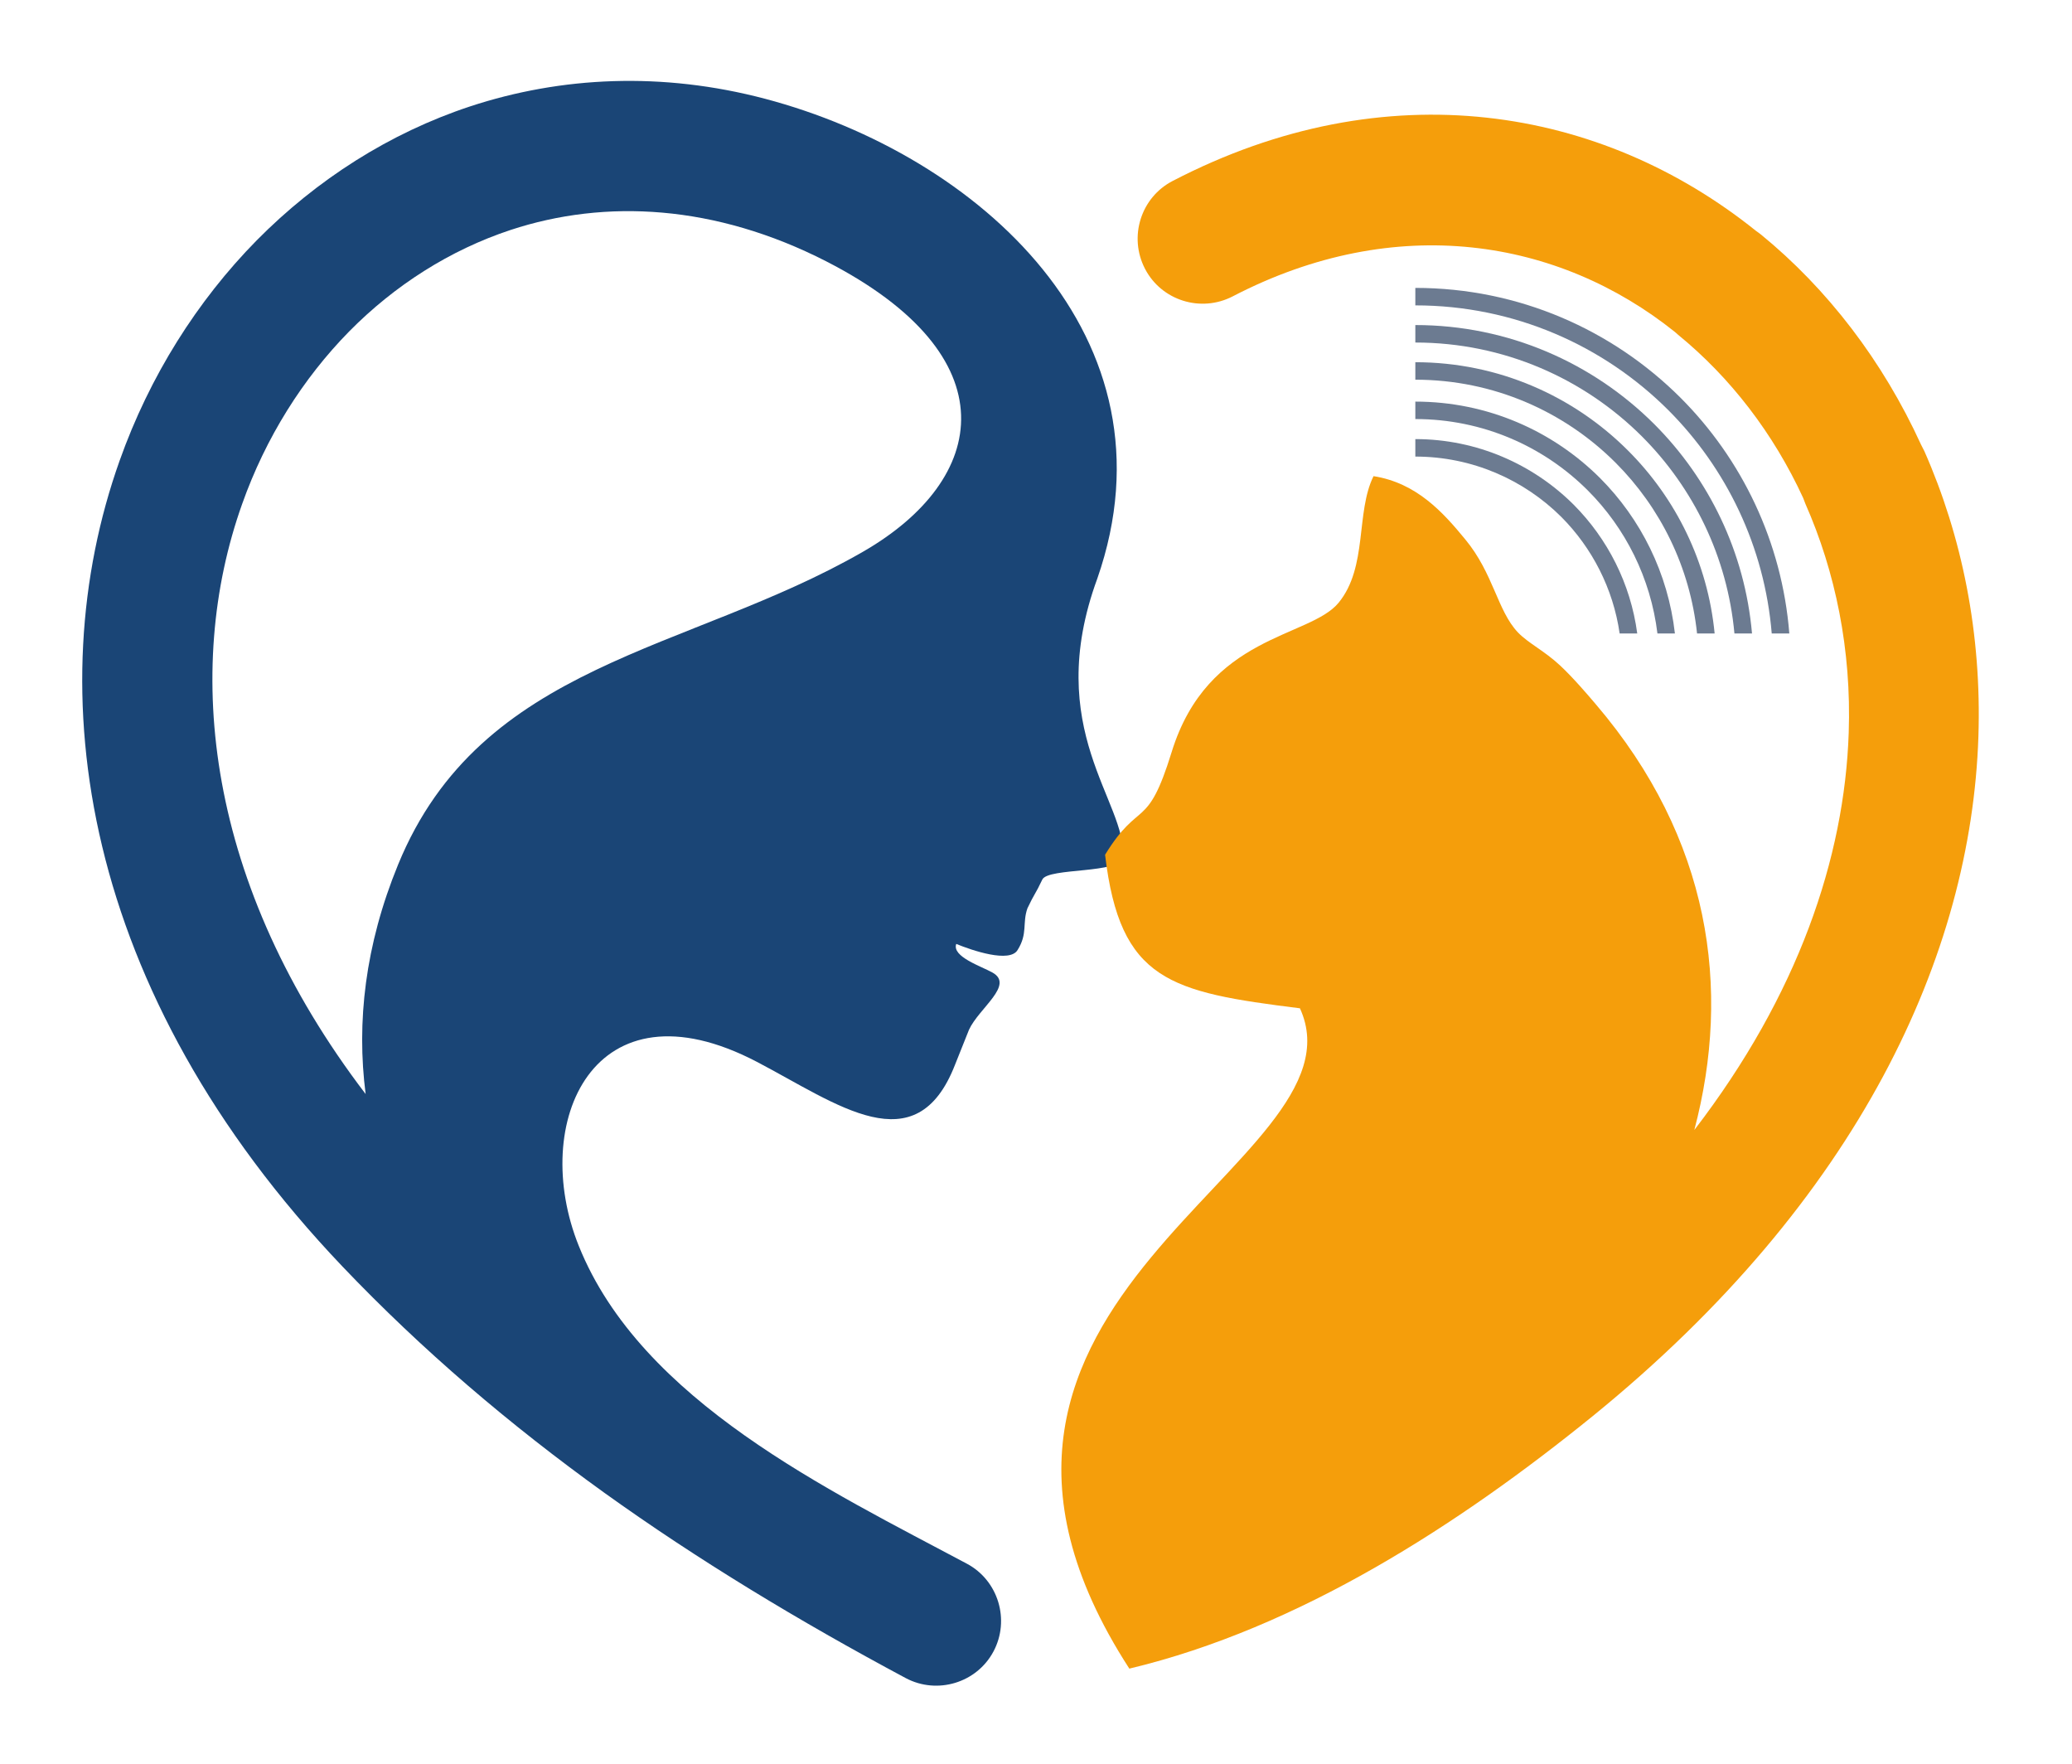
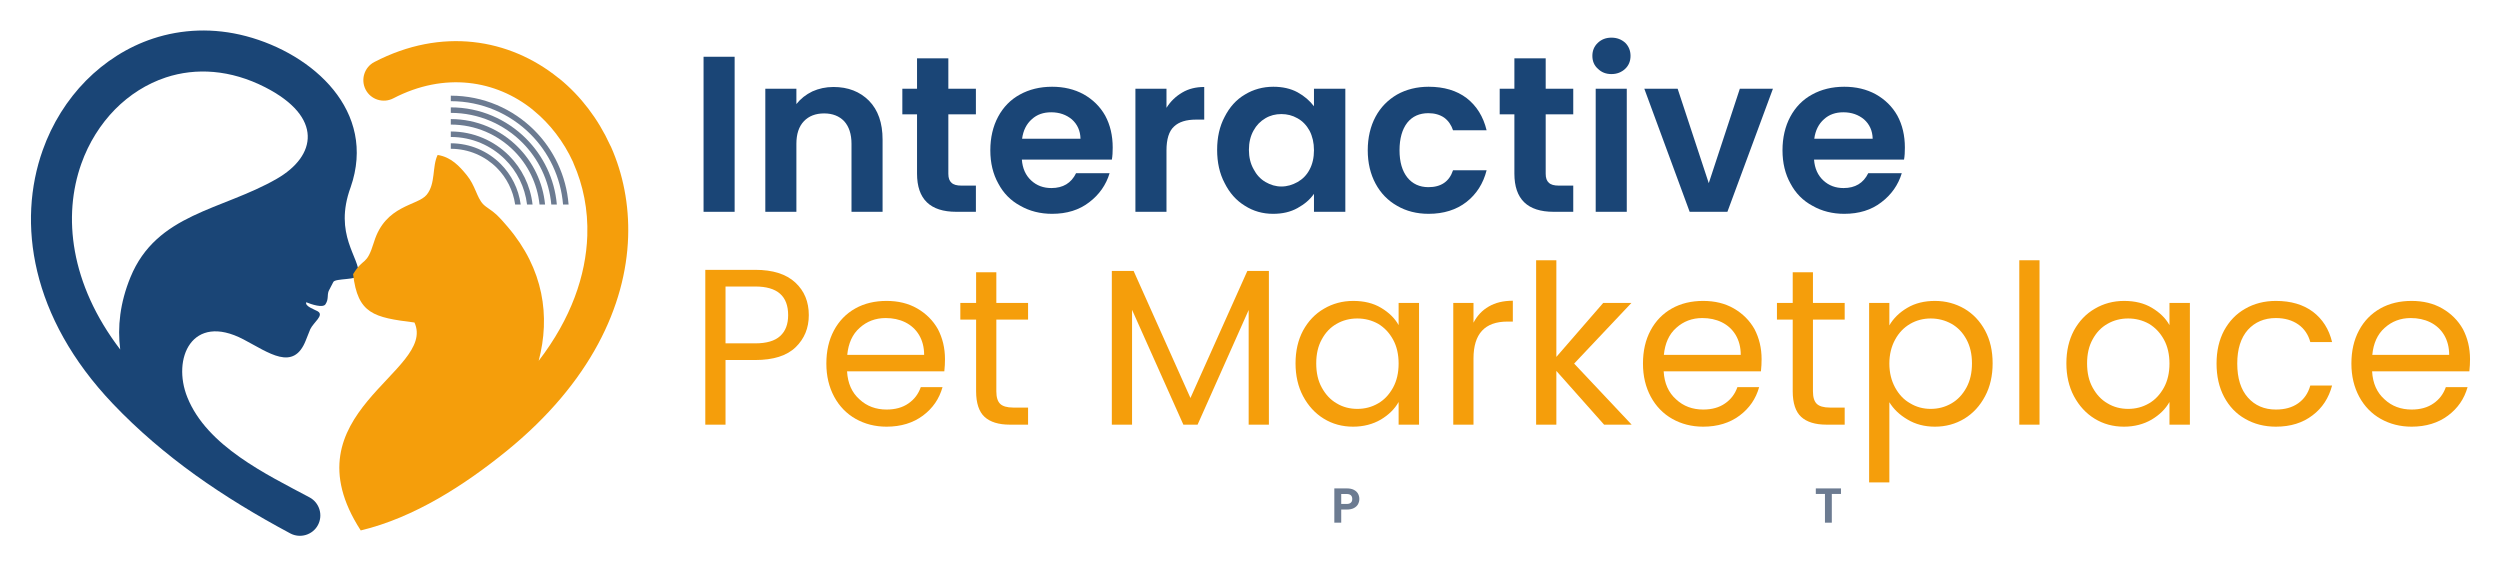
- <svg xmlns="http://www.w3.org/2000/svg" xmlns:xlink="http://www.w3.org/1999/xlink" width="44" height="37.44" viewBox="86.456 408.432 217.200 184.802">
+ <svg xmlns="http://www.w3.org/2000/svg" xmlns:xlink="http://www.w3.org/1999/xlink" width="416.06" height="94.08" viewBox="84.776 406.752 832.114 188.162">
  <defs>
    <g>
      <g id="glyph-0-0">
        <path d="M 15.453 -51.609 L 15.453 0 L 5.109 0 L 5.109 -51.609 Z M 15.453 -51.609 " />
      </g>
      <g id="glyph-0-1">
        <path d="M 27.797 -41.547 C 32.688 -41.547 36.594 -40 39.625 -36.969 C 42.656 -33.859 44.141 -29.578 44.141 -24.031 L 44.141 0 L 33.797 0 L 33.797 -22.625 C 33.797 -25.875 32.969 -28.391 31.344 -30.172 C 29.719 -31.859 27.5 -32.75 24.688 -32.75 C 21.812 -32.75 19.594 -31.859 17.969 -30.172 C 16.266 -28.391 15.453 -25.875 15.453 -22.625 L 15.453 0 L 5.109 0 L 5.109 -40.969 L 15.453 -40.969 L 15.453 -35.859 C 16.859 -37.641 18.625 -39.031 20.781 -40.078 C 22.922 -41.031 25.219 -41.547 27.797 -41.547 Z M 27.797 -41.547 " />
      </g>
      <g id="glyph-0-2">
        <path d="M 17.156 -32.453 L 17.156 -12.641 C 17.156 -11.234 17.516 -10.281 18.188 -9.688 C 18.859 -9.016 19.969 -8.719 21.516 -8.719 L 26.328 -8.719 L 26.328 0 L 19.812 0 C 11.094 0 6.734 -4.219 6.734 -12.719 L 6.734 -32.453 L 1.844 -32.453 L 1.844 -40.969 L 6.734 -40.969 L 6.734 -51.094 L 17.156 -51.094 L 17.156 -40.969 L 26.328 -40.969 L 26.328 -32.453 Z M 17.156 -32.453 " />
      </g>
      <g id="glyph-0-3">
        <path d="M 43.172 -21.375 C 43.172 -19.891 43.109 -18.562 42.891 -17.375 L 12.938 -17.375 C 13.156 -14.422 14.203 -12.125 16.047 -10.422 C 17.891 -8.719 20.109 -7.906 22.766 -7.906 C 26.625 -7.906 29.359 -9.531 30.984 -12.859 L 42.141 -12.859 C 40.969 -8.953 38.672 -5.688 35.344 -3.172 C 32.016 -0.594 27.875 0.672 23 0.672 C 19.078 0.672 15.531 -0.219 12.422 -2 C 9.234 -3.703 6.797 -6.203 5.109 -9.391 C 3.328 -12.562 2.438 -16.266 2.438 -20.484 C 2.438 -24.688 3.328 -28.469 5.031 -31.641 C 6.734 -34.828 9.172 -37.344 12.281 -39.031 C 15.375 -40.734 18.922 -41.625 23 -41.625 C 26.906 -41.625 30.391 -40.812 33.5 -39.109 C 36.531 -37.406 38.969 -35.047 40.672 -32.016 C 42.359 -28.906 43.172 -25.359 43.172 -21.375 Z M 32.453 -24.328 C 32.391 -26.984 31.422 -29.125 29.578 -30.766 C 27.719 -32.312 25.438 -33.125 22.703 -33.125 C 20.109 -33.125 17.969 -32.391 16.266 -30.828 C 14.484 -29.281 13.375 -27.062 13.016 -24.328 Z M 32.453 -24.328 " />
      </g>
      <g id="glyph-0-4">
        <path d="M 15.453 -34.609 C 16.781 -36.75 18.562 -38.453 20.703 -39.703 C 22.844 -40.969 25.281 -41.547 28.016 -41.547 L 28.016 -30.688 L 25.281 -30.688 C 22.031 -30.688 19.594 -29.938 17.969 -28.391 C 16.266 -26.844 15.453 -24.172 15.453 -20.406 L 15.453 0 L 5.109 0 L 5.109 -40.969 L 15.453 -40.969 Z M 15.453 -34.609 " />
      </g>
      <g id="glyph-0-5">
        <path d="M 2.438 -20.625 C 2.438 -24.766 3.25 -28.469 4.953 -31.641 C 6.578 -34.828 8.797 -37.344 11.688 -39.031 C 14.484 -40.734 17.672 -41.625 21.141 -41.625 C 24.172 -41.625 26.906 -41.031 29.203 -39.781 C 31.5 -38.516 33.266 -36.969 34.672 -35.125 L 34.672 -40.969 L 45.109 -40.969 L 45.109 0 L 34.672 0 L 34.672 -5.984 C 33.344 -4.062 31.5 -2.516 29.203 -1.25 C 26.844 0.078 24.109 0.672 21.078 0.672 C 17.594 0.672 14.484 -0.219 11.688 -2 C 8.797 -3.766 6.578 -6.281 4.953 -9.531 C 3.25 -12.719 2.438 -16.422 2.438 -20.625 Z M 34.672 -20.484 C 34.672 -23 34.156 -25.141 33.203 -26.984 C 32.234 -28.766 30.906 -30.172 29.203 -31.125 C 27.5 -32.094 25.734 -32.531 23.812 -32.531 C 21.891 -32.531 20.109 -32.094 18.484 -31.125 C 16.859 -30.172 15.531 -28.828 14.562 -27.062 C 13.531 -25.219 13.016 -23.062 13.016 -20.625 C 13.016 -18.188 13.531 -16.047 14.562 -14.203 C 15.531 -12.344 16.859 -10.875 18.562 -9.906 C 20.188 -8.953 21.953 -8.422 23.812 -8.422 C 25.734 -8.422 27.5 -8.953 29.203 -9.906 C 30.906 -10.875 32.234 -12.203 33.203 -14.047 C 34.156 -15.828 34.672 -17.969 34.672 -20.484 Z M 34.672 -20.484 " />
      </g>
      <g id="glyph-0-6">
        <path d="M 2.438 -20.484 C 2.438 -24.688 3.328 -28.469 5.031 -31.641 C 6.734 -34.828 9.172 -37.266 12.203 -39.031 C 15.234 -40.734 18.781 -41.625 22.703 -41.625 C 27.797 -41.625 32.016 -40.375 35.344 -37.859 C 38.672 -35.266 40.891 -31.719 42 -27.141 L 30.828 -27.141 C 30.234 -28.906 29.281 -30.312 27.875 -31.344 C 26.469 -32.312 24.688 -32.828 22.625 -32.828 C 19.672 -32.828 17.297 -31.797 15.594 -29.656 C 13.906 -27.5 13.016 -24.406 13.016 -20.484 C 13.016 -16.562 13.906 -13.609 15.594 -11.453 C 17.297 -9.312 19.672 -8.203 22.625 -8.203 C 26.844 -8.203 29.578 -10.062 30.828 -13.828 L 42 -13.828 C 40.891 -9.391 38.594 -5.844 35.266 -3.25 C 31.938 -0.672 27.719 0.672 22.703 0.672 C 18.781 0.672 15.234 -0.219 12.203 -2 C 9.172 -3.703 6.734 -6.203 5.031 -9.391 C 3.328 -12.562 2.438 -16.266 2.438 -20.484 Z M 2.438 -20.484 " />
      </g>
      <g id="glyph-0-7">
        <path d="M 10.344 -45.844 C 8.5 -45.844 7.031 -46.438 5.844 -47.609 C 4.578 -48.719 4 -50.203 4 -51.906 C 4 -53.609 4.578 -55.078 5.844 -56.266 C 7.031 -57.375 8.5 -57.969 10.344 -57.969 C 12.203 -57.969 13.672 -57.375 14.938 -56.266 C 16.125 -55.078 16.703 -53.609 16.703 -51.906 C 16.703 -50.203 16.125 -48.719 14.938 -47.609 C 13.672 -46.438 12.203 -45.844 10.344 -45.844 Z M 15.453 -40.969 L 15.453 0 L 5.109 0 L 5.109 -40.969 Z M 15.453 -40.969 " />
      </g>
      <g id="glyph-0-8">
        <path d="M 22.188 -9.531 L 32.531 -40.969 L 43.547 -40.969 L 28.391 0 L 15.828 0 L 0.734 -40.969 L 11.828 -40.969 Z M 22.188 -9.531 " />
      </g>
      <g id="glyph-0-9">
</g>
      <g id="glyph-1-0">
        <path d="M 40.141 -36.453 C 40.141 -32.156 38.672 -28.609 35.781 -25.797 C 32.828 -22.922 28.312 -21.516 22.328 -21.516 L 12.422 -21.516 L 12.422 0 L 5.688 0 L 5.688 -51.531 L 22.328 -51.531 C 28.172 -51.531 32.609 -50.125 35.641 -47.312 C 38.672 -44.516 40.141 -40.891 40.141 -36.453 Z M 22.328 -27.062 C 26.094 -27.062 28.828 -27.875 30.609 -29.5 C 32.391 -31.125 33.266 -33.422 33.266 -36.453 C 33.266 -42.812 29.656 -45.984 22.328 -45.984 L 12.422 -45.984 L 12.422 -27.062 Z M 22.328 -27.062 " />
      </g>
      <g id="glyph-1-1">
        <path d="M 42.656 -21.812 C 42.656 -20.547 42.594 -19.156 42.438 -17.75 L 10.062 -17.75 C 10.281 -13.75 11.688 -10.641 14.203 -8.422 C 16.641 -6.141 19.672 -5.031 23.219 -5.031 C 26.094 -5.031 28.547 -5.688 30.531 -7.094 C 32.453 -8.422 33.797 -10.203 34.609 -12.5 L 41.844 -12.5 C 40.734 -8.578 38.594 -5.469 35.344 -3.031 C 32.094 -0.594 28.016 0.672 23.219 0.672 C 19.375 0.672 15.969 -0.219 12.938 -1.922 C 9.906 -3.625 7.469 -6.141 5.766 -9.312 C 4.062 -12.5 3.172 -16.125 3.172 -20.328 C 3.172 -24.547 4 -28.172 5.688 -31.344 C 7.391 -34.531 9.766 -36.969 12.797 -38.672 C 15.828 -40.375 19.297 -41.188 23.219 -41.188 C 27.062 -41.188 30.469 -40.375 33.422 -38.672 C 36.375 -36.969 38.672 -34.672 40.297 -31.797 C 41.844 -28.828 42.656 -25.516 42.656 -21.812 Z M 35.719 -23.219 C 35.719 -25.797 35.125 -28.016 34.016 -29.875 C 32.906 -31.719 31.344 -33.125 29.422 -34.078 C 27.438 -35.047 25.281 -35.484 22.922 -35.484 C 19.516 -35.484 16.641 -34.375 14.266 -32.234 C 11.828 -30.094 10.5 -27.062 10.125 -23.219 Z M 35.719 -23.219 " />
      </g>
      <g id="glyph-1-2">
        <path d="M 13.906 -34.969 L 13.906 -11.094 C 13.906 -9.094 14.344 -7.766 15.156 -6.953 C 15.969 -6.141 17.453 -5.688 19.516 -5.688 L 24.469 -5.688 L 24.469 0 L 18.406 0 C 14.641 0 11.828 -0.891 9.984 -2.594 C 8.141 -4.281 7.172 -7.172 7.172 -11.094 L 7.172 -34.969 L 1.922 -34.969 L 1.922 -40.516 L 7.172 -40.516 L 7.172 -50.719 L 13.906 -50.719 L 13.906 -40.516 L 24.469 -40.516 L 24.469 -34.969 Z M 13.906 -34.969 " />
      </g>
      <g id="glyph-1-3">
</g>
      <g id="glyph-1-4">
        <path d="M 57.969 -51.172 L 57.969 0 L 51.234 0 L 51.234 -38.156 L 34.234 0 L 29.5 0 L 12.422 -38.219 L 12.422 0 L 5.688 0 L 5.688 -51.172 L 12.938 -51.172 L 31.859 -8.875 L 50.797 -51.172 Z M 57.969 -51.172 " />
      </g>
      <g id="glyph-1-5">
        <path d="M 3.172 -20.406 C 3.172 -24.547 4 -28.172 5.688 -31.344 C 7.391 -34.453 9.688 -36.891 12.641 -38.594 C 15.531 -40.297 18.781 -41.188 22.406 -41.188 C 25.953 -41.188 29.062 -40.438 31.641 -38.891 C 34.234 -37.344 36.234 -35.422 37.484 -33.125 L 37.484 -40.516 L 44.281 -40.516 L 44.281 0 L 37.484 0 L 37.484 -7.547 C 36.156 -5.172 34.156 -3.25 31.578 -1.703 C 28.906 -0.141 25.797 0.672 22.328 0.672 C 18.703 0.672 15.453 -0.219 12.562 -2 C 9.688 -3.766 7.391 -6.281 5.688 -9.469 C 4 -12.641 3.172 -16.344 3.172 -20.406 Z M 37.484 -20.328 C 37.484 -23.359 36.891 -26.031 35.641 -28.312 C 34.375 -30.609 32.75 -32.312 30.688 -33.562 C 28.547 -34.75 26.25 -35.344 23.734 -35.344 C 21.219 -35.344 18.922 -34.75 16.859 -33.562 C 14.781 -32.391 13.156 -30.688 11.906 -28.391 C 10.641 -26.094 10.062 -23.438 10.062 -20.406 C 10.062 -17.297 10.641 -14.641 11.906 -12.344 C 13.156 -10.062 14.781 -8.281 16.859 -7.094 C 18.922 -5.844 21.219 -5.25 23.734 -5.25 C 26.25 -5.25 28.547 -5.844 30.688 -7.094 C 32.75 -8.281 34.375 -10.062 35.641 -12.344 C 36.891 -14.641 37.484 -17.297 37.484 -20.328 Z M 37.484 -20.328 " />
      </g>
      <g id="glyph-1-6">
        <path d="M 12.422 -33.938 C 13.609 -36.234 15.312 -38.078 17.516 -39.328 C 19.672 -40.594 22.328 -41.25 25.516 -41.25 L 25.516 -34.312 L 23.734 -34.312 C 16.188 -34.312 12.422 -30.234 12.422 -22.031 L 12.422 0 L 5.688 0 L 5.688 -40.516 L 12.422 -40.516 Z M 12.422 -33.938 " />
      </g>
      <g id="glyph-1-7">
        <path d="M 28.312 0 L 12.422 -17.891 L 12.422 0 L 5.688 0 L 5.688 -54.719 L 12.422 -54.719 L 12.422 -22.547 L 28.016 -40.516 L 37.406 -40.516 L 18.344 -20.328 L 37.484 0 Z M 28.312 0 " />
      </g>
      <g id="glyph-1-8">
        <path d="M 12.422 -33.047 C 13.75 -35.344 15.75 -37.344 18.406 -38.891 C 21 -40.438 24.109 -41.188 27.578 -41.188 C 31.203 -41.188 34.453 -40.297 37.406 -38.594 C 40.297 -36.891 42.594 -34.453 44.281 -31.344 C 45.984 -28.172 46.797 -24.547 46.797 -20.406 C 46.797 -16.344 45.984 -12.641 44.281 -9.469 C 42.594 -6.281 40.297 -3.766 37.406 -2 C 34.453 -0.219 31.203 0.672 27.578 0.672 C 24.109 0.672 21.078 -0.141 18.484 -1.703 C 15.828 -3.25 13.828 -5.172 12.422 -7.469 L 12.422 19.219 L 5.688 19.219 L 5.688 -40.516 L 12.422 -40.516 Z M 39.922 -20.406 C 39.922 -23.438 39.328 -26.094 38.078 -28.391 C 36.828 -30.688 35.188 -32.391 33.125 -33.562 C 30.984 -34.75 28.688 -35.344 26.172 -35.344 C 23.734 -35.344 21.438 -34.75 19.375 -33.562 C 17.234 -32.312 15.594 -30.609 14.344 -28.312 C 13.094 -26.031 12.422 -23.359 12.422 -20.328 C 12.422 -17.297 13.094 -14.641 14.344 -12.344 C 15.594 -10.062 17.234 -8.281 19.375 -7.094 C 21.438 -5.844 23.734 -5.25 26.172 -5.25 C 28.688 -5.25 30.984 -5.844 33.125 -7.094 C 35.188 -8.281 36.828 -10.062 38.078 -12.344 C 39.328 -14.641 39.922 -17.297 39.922 -20.406 Z M 39.922 -20.406 " />
      </g>
      <g id="glyph-1-9">
        <path d="M 12.422 -54.719 L 12.422 0 L 5.688 0 L 5.688 -54.719 Z M 12.422 -54.719 " />
      </g>
      <g id="glyph-1-10">
        <path d="M 3.172 -20.328 C 3.172 -24.547 4 -28.172 5.688 -31.344 C 7.391 -34.453 9.688 -36.891 12.719 -38.594 C 15.672 -40.297 19.078 -41.188 22.922 -41.188 C 27.875 -41.188 32.016 -40 35.266 -37.562 C 38.453 -35.125 40.594 -31.797 41.625 -27.5 L 34.375 -27.5 C 33.719 -29.938 32.391 -31.938 30.391 -33.344 C 28.391 -34.75 25.875 -35.484 22.922 -35.484 C 19.078 -35.484 15.969 -34.156 13.609 -31.578 C 11.234 -28.906 10.062 -25.141 10.062 -20.328 C 10.062 -15.453 11.234 -11.688 13.609 -9.016 C 15.969 -6.359 19.078 -5.031 22.922 -5.031 C 25.875 -5.031 28.312 -5.688 30.312 -7.094 C 32.312 -8.5 33.641 -10.422 34.375 -13.016 L 41.625 -13.016 C 40.516 -8.875 38.375 -5.547 35.125 -3.109 C 31.859 -0.594 27.797 0.672 22.922 0.672 C 19.078 0.672 15.672 -0.219 12.719 -1.922 C 9.688 -3.625 7.391 -6.062 5.688 -9.234 C 4 -12.422 3.172 -16.125 3.172 -20.328 Z M 3.172 -20.328 " />
      </g>
      <g id="glyph-2-0">
        <path d="M 0.578 -5.719 C 0.578 -6.844 0.828 -7.844 1.344 -8.75 C 1.844 -9.625 2.531 -10.312 3.422 -10.812 C 4.281 -11.312 5.266 -11.562 6.359 -11.562 C 7.625 -11.562 8.75 -11.234 9.703 -10.578 C 10.672 -9.922 11.344 -9.016 11.719 -7.859 L 9.094 -7.859 C 8.828 -8.406 8.469 -8.812 7.984 -9.094 C 7.516 -9.359 6.969 -9.5 6.344 -9.5 C 5.672 -9.5 5.078 -9.344 4.578 -9.031 C 4.047 -8.734 3.641 -8.281 3.359 -7.719 C 3.078 -7.141 2.922 -6.484 2.922 -5.719 C 2.922 -4.969 3.078 -4.312 3.359 -3.75 C 3.641 -3.172 4.047 -2.734 4.578 -2.422 C 5.078 -2.109 5.672 -1.938 6.344 -1.938 C 6.969 -1.938 7.516 -2.094 7.984 -2.375 C 8.469 -2.641 8.828 -3.062 9.094 -3.594 L 11.719 -3.594 C 11.344 -2.438 10.672 -1.516 9.719 -0.875 C 8.766 -0.234 7.656 0.094 6.359 0.094 C 5.266 0.094 4.281 -0.141 3.422 -0.656 C 2.531 -1.141 1.844 -1.828 1.344 -2.719 C 0.828 -3.594 0.578 -4.594 0.578 -5.719 Z M 0.578 -5.719 " />
      </g>
      <g id="glyph-2-1">
        <path d="M 6.422 0.109 C 5.359 0.109 4.375 -0.125 3.484 -0.641 C 2.578 -1.141 1.875 -1.828 1.359 -2.734 C 0.828 -3.609 0.578 -4.609 0.578 -5.734 C 0.578 -6.844 0.828 -7.844 1.359 -8.75 C 1.875 -9.625 2.578 -10.312 3.484 -10.812 C 4.375 -11.328 5.359 -11.578 6.422 -11.578 C 7.5 -11.578 8.484 -11.328 9.375 -10.812 C 10.266 -10.312 10.969 -9.625 11.484 -8.75 C 12 -7.844 12.266 -6.844 12.266 -5.734 C 12.266 -4.609 12 -3.609 11.484 -2.734 C 10.969 -1.828 10.266 -1.141 9.359 -0.641 C 8.469 -0.125 7.484 0.109 6.422 0.109 Z M 6.422 -1.922 C 7.109 -1.922 7.719 -2.094 8.234 -2.406 C 8.766 -2.719 9.172 -3.156 9.469 -3.719 C 9.75 -4.297 9.906 -4.969 9.906 -5.734 C 9.906 -6.5 9.75 -7.172 9.469 -7.75 C 9.172 -8.312 8.766 -8.75 8.234 -9.047 C 7.719 -9.359 7.109 -9.516 6.422 -9.516 C 5.734 -9.516 5.125 -9.359 4.609 -9.047 C 4.062 -8.75 3.656 -8.312 3.359 -7.75 C 3.078 -7.172 2.922 -6.5 2.922 -5.734 C 2.922 -4.969 3.078 -4.297 3.359 -3.719 C 3.656 -3.156 4.062 -2.719 4.609 -2.406 C 5.125 -2.094 5.734 -1.922 6.422 -1.922 Z M 6.422 -1.922 " />
      </g>
      <g id="glyph-2-2">
        <path d="M 13.562 -11.406 L 13.562 0 L 11.281 0 L 11.281 -7.422 L 8.219 0 L 6.484 0 L 3.422 -7.422 L 3.422 0 L 1.125 0 L 1.125 -11.406 L 3.719 -11.406 L 7.359 -2.922 L 10.984 -11.406 Z M 13.562 -11.406 " />
      </g>
      <g id="glyph-2-3">
        <path d="M 9.453 -7.875 C 9.453 -7.266 9.297 -6.703 9.016 -6.156 C 8.734 -5.625 8.266 -5.203 7.672 -4.875 C 7.047 -4.547 6.266 -4.375 5.328 -4.375 L 3.422 -4.375 L 3.422 0 L 1.125 0 L 1.125 -11.406 L 5.328 -11.406 C 6.203 -11.406 6.969 -11.266 7.578 -10.953 C 8.203 -10.641 8.672 -10.234 8.984 -9.688 C 9.297 -9.156 9.453 -8.547 9.453 -7.875 Z M 5.234 -6.234 C 5.875 -6.234 6.328 -6.375 6.641 -6.672 C 6.953 -6.953 7.094 -7.359 7.094 -7.875 C 7.094 -8.984 6.469 -9.547 5.234 -9.547 L 3.422 -9.547 L 3.422 -6.234 Z M 5.234 -6.234 " />
      </g>
      <g id="glyph-2-4">
        <path d="M 8.125 -2.172 L 3.578 -2.172 L 2.828 0 L 0.422 0 L 4.531 -11.422 L 7.188 -11.422 L 11.297 0 L 8.875 0 Z M 7.5 -4 L 5.844 -8.781 L 4.203 -4 Z M 7.5 -4 " />
      </g>
      <g id="glyph-2-5">
        <path d="M 10.891 0 L 8.594 0 L 3.422 -7.828 L 3.422 0 L 1.125 0 L 1.125 -11.422 L 3.422 -11.422 L 8.594 -3.578 L 8.594 -11.422 L 10.891 -11.422 Z M 10.891 0 " />
      </g>
      <g id="glyph-2-6">
        <path d="M 3.422 -11.406 L 3.422 0 L 1.125 0 L 1.125 -11.406 Z M 3.422 -11.406 " />
      </g>
      <g id="glyph-2-7">
        <path d="M 5.062 0.109 C 4.266 0.109 3.562 -0.016 2.922 -0.297 C 2.281 -0.578 1.781 -0.969 1.406 -1.469 C 1.031 -1.984 0.844 -2.578 0.828 -3.281 L 3.281 -3.281 C 3.312 -2.812 3.484 -2.453 3.797 -2.172 C 4.094 -1.891 4.5 -1.766 5.016 -1.766 C 5.562 -1.766 5.969 -1.891 6.281 -2.156 C 6.594 -2.406 6.734 -2.75 6.734 -3.156 C 6.734 -3.5 6.641 -3.781 6.422 -3.984 C 6.203 -4.203 5.969 -4.375 5.656 -4.516 C 5.344 -4.625 4.906 -4.766 4.359 -4.922 C 3.625 -5.125 3.031 -5.359 2.562 -5.578 C 2.094 -5.781 1.703 -6.094 1.375 -6.531 C 1.031 -6.969 0.859 -7.531 0.859 -8.25 C 0.859 -8.922 1.031 -9.516 1.375 -10.016 C 1.719 -10.531 2.188 -10.906 2.797 -11.172 C 3.406 -11.438 4.109 -11.578 4.891 -11.578 C 6.062 -11.578 7.031 -11.297 7.766 -10.719 C 8.5 -10.156 8.891 -9.344 8.969 -8.312 L 6.453 -8.312 C 6.438 -8.719 6.281 -9.031 5.969 -9.297 C 5.656 -9.547 5.234 -9.672 4.719 -9.672 C 4.281 -9.672 3.922 -9.562 3.656 -9.328 C 3.391 -9.109 3.25 -8.781 3.25 -8.328 C 3.25 -8.031 3.344 -7.781 3.562 -7.578 C 3.766 -7.375 4 -7.203 4.312 -7.094 C 4.609 -6.969 5.031 -6.812 5.578 -6.656 C 6.312 -6.438 6.906 -6.203 7.391 -6 C 7.859 -5.781 8.25 -5.453 8.594 -5.016 C 8.938 -4.578 9.109 -4 9.109 -3.297 C 9.109 -2.703 8.938 -2.125 8.625 -1.609 C 8.312 -1.078 7.844 -0.672 7.234 -0.359 C 6.641 -0.047 5.906 0.109 5.062 0.109 Z M 5.062 0.109 " />
      </g>
      <g id="glyph-2-8">
        <path d="M 10.594 -11.406 L 10.594 0 L 8.297 0 L 8.297 -4.859 L 3.422 -4.859 L 3.422 0 L 1.125 0 L 1.125 -11.406 L 3.422 -11.406 L 3.422 -6.719 L 8.297 -6.719 L 8.297 -11.406 Z M 10.594 -11.406 " />
      </g>
      <g id="glyph-2-9">
</g>
      <g id="glyph-2-10">
        <path d="M 8.172 -11.406 L 8.172 -9.562 L 3.422 -9.562 L 3.422 -6.641 L 7.062 -6.641 L 7.062 -4.828 L 3.422 -4.828 L 3.422 0 L 1.125 0 L 1.125 -11.406 Z M 8.172 -11.406 " />
      </g>
      <g id="glyph-2-11">
        <path d="M 7.016 0 L 4.5 -4.453 L 3.422 -4.453 L 3.422 0 L 1.125 0 L 1.125 -11.406 L 5.406 -11.406 C 6.297 -11.406 7.047 -11.266 7.672 -10.953 C 8.281 -10.641 8.766 -10.219 9.078 -9.688 C 9.375 -9.156 9.531 -8.562 9.531 -7.906 C 9.531 -7.156 9.312 -6.484 8.875 -5.891 C 8.438 -5.281 7.797 -4.859 6.938 -4.625 L 9.656 0 Z M 3.422 -6.156 L 5.328 -6.156 C 5.953 -6.156 6.406 -6.312 6.719 -6.625 C 7.031 -6.906 7.172 -7.328 7.172 -7.859 C 7.172 -8.391 7.031 -8.797 6.719 -9.094 C 6.406 -9.359 5.953 -9.516 5.328 -9.516 L 3.422 -9.516 Z M 3.422 -6.156 " />
      </g>
      <g id="glyph-2-12">
        <path d="M 8.891 -11.406 L 8.891 -9.562 L 5.844 -9.562 L 5.844 0 L 3.562 0 L 3.562 -9.562 L 0.516 -9.562 L 0.516 -11.406 Z M 8.891 -11.406 " />
      </g>
      <g id="glyph-2-13">
        <path d="M 3.422 -9.562 L 3.422 -6.703 L 7.25 -6.703 L 7.25 -4.891 L 3.422 -4.891 L 3.422 -1.859 L 7.75 -1.859 L 7.75 0 L 1.125 0 L 1.125 -11.422 L 7.75 -11.422 L 7.75 -9.562 Z M 3.422 -9.562 " />
      </g>
    </g>
  </defs>
-   <path fill-rule="evenodd" fill="rgb(100%, 100%, 100%)" fill-opacity="1" d="M 1 1 L 1001 1 L 1001 1001 L 1 1001 Z M 1 1 " />
  <g fill="rgb(10.196%, 27.058%, 46.274%)" fill-opacity="1">
    <use xlink:href="#glyph-0-0" x="313.839" y="477.252" />
    <use xlink:href="#glyph-0-1" x="334.395" y="477.252" />
    <use xlink:href="#glyph-0-2" x="383.27" y="477.252" />
    <use xlink:href="#glyph-0-3" x="411.96" y="477.252" />
    <use xlink:href="#glyph-0-4" x="457.582" y="477.252" />
    <use xlink:href="#glyph-0-5" x="487.455" y="477.252" />
    <use xlink:href="#glyph-0-6" x="537.587" y="477.252" />
    <use xlink:href="#glyph-0-2" x="582.1" y="477.252" />
    <use xlink:href="#glyph-0-7" x="610.79" y="477.252" />
    <use xlink:href="#glyph-0-8" x="631.346" y="477.252" />
    <use xlink:href="#glyph-0-3" x="675.637" y="477.252" />
    <use xlink:href="#glyph-0-9" x="721.259" y="477.252" />
  </g>
  <g fill="rgb(96.078%, 61.961%, 4.314%)" fill-opacity="1">
    <use xlink:href="#glyph-1-0" x="313.839" y="548.1" />
    <use xlink:href="#glyph-1-1" x="356.651" y="548.1" />
    <use xlink:href="#glyph-1-2" x="402.495" y="548.1" />
    <use xlink:href="#glyph-1-3" x="429.41" y="548.1" />
    <use xlink:href="#glyph-1-4" x="449.153" y="548.1" />
    <use xlink:href="#glyph-1-5" x="512.817" y="548.1" />
    <use xlink:href="#glyph-1-6" x="562.802" y="548.1" />
    <use xlink:href="#glyph-1-7" x="590.382" y="548.1" />
    <use xlink:href="#glyph-1-1" x="628.462" y="548.1" />
    <use xlink:href="#glyph-1-2" x="674.306" y="548.1" />
    <use xlink:href="#glyph-1-8" x="701.221" y="548.1" />
    <use xlink:href="#glyph-1-9" x="751.206" y="548.1" />
    <use xlink:href="#glyph-1-5" x="769.395" y="548.1" />
    <use xlink:href="#glyph-1-10" x="819.38" y="548.1" />
    <use xlink:href="#glyph-1-1" x="864.263" y="548.1" />
  </g>
  <g fill="rgb(42.352%, 48.235%, 56.863%)" fill-opacity="1">
    <use xlink:href="#glyph-2-3" x="527.775" y="580.726" />
    <use xlink:href="#glyph-2-9" x="537.709" y="580.726" />
  </g>
  <g fill="rgb(42.352%, 48.235%, 56.863%)" fill-opacity="1">
    <use xlink:href="#glyph-2-12" x="688.647" y="580.726" />
    <use xlink:href="#glyph-2-9" x="698.074" y="580.726" />
  </g>
  <path fill-rule="nonzero" fill="rgb(42.352%, 48.235%, 56.863%)" fill-opacity="1" d="M 234.82 438.598 C 245.68 438.598 255.504 443.008 262.621 450.113 C 269.043 456.535 273.262 465.215 274.023 474.82 L 272.18 474.82 C 271.43 465.703 267.418 457.488 261.332 451.402 C 254.551 444.633 245.176 440.43 234.82 440.43 Z M 234.82 438.598 " />
  <path fill-rule="nonzero" fill="rgb(42.352%, 48.235%, 56.863%)" fill-opacity="1" d="M 234.82 442.492 C 244.594 442.492 253.453 446.477 259.863 452.875 C 265.574 458.586 269.367 466.273 270.113 474.82 L 268.27 474.82 C 267.535 466.773 263.949 459.539 258.574 454.164 C 252.5 448.102 244.09 444.324 234.82 444.324 Z M 234.82 442.492 " />
  <path fill-rule="nonzero" fill="rgb(42.352%, 48.235%, 56.863%)" fill-opacity="1" d="M 234.82 446.387 C 243.523 446.387 251.402 449.934 257.102 455.633 C 262.121 460.637 265.473 467.355 266.195 474.82 L 264.352 474.82 C 263.617 467.859 260.496 461.605 255.812 456.922 C 250.449 451.559 243.023 448.219 234.82 448.219 Z M 234.82 446.387 " />
  <path fill-rule="nonzero" fill="rgb(42.352%, 48.235%, 56.863%)" fill-opacity="1" d="M 234.82 450.516 C 242.391 450.516 249.238 453.594 254.188 458.535 C 258.445 462.805 261.309 468.488 262.031 474.82 L 260.199 474.82 C 259.488 468.992 256.832 463.758 252.898 459.824 C 248.281 455.207 241.887 452.344 234.82 452.344 Z M 234.82 450.516 " />
  <path fill-rule="nonzero" fill="rgb(42.352%, 48.235%, 56.863%)" fill-opacity="1" d="M 234.82 454.445 C 241.281 454.445 247.176 457.09 251.418 461.32 C 254.961 464.879 257.387 469.586 258.082 474.82 L 256.238 474.82 C 255.555 470.09 253.336 465.832 250.129 462.609 C 246.219 458.715 240.789 456.277 234.82 456.277 Z M 234.82 454.445 " />
  <path fill-rule="nonzero" fill="rgb(10.196%, 27.058%, 46.274%)" fill-opacity="1" d="M 187.805 572.309 C 191.105 574.062 192.355 578.203 190.602 581.504 C 188.848 584.805 184.707 586.055 181.406 584.305 C 170.188 578.309 159.629 571.922 149.812 564.883 C 139.898 557.75 130.715 549.938 122.348 541.156 C 94.879 512.309 90.445 480.727 98.992 456.715 C 102.141 447.844 107.129 439.953 113.359 433.621 C 119.68 427.227 127.312 422.363 135.73 419.578 C 145.301 416.43 155.863 415.93 166.656 418.777 C 189.027 424.695 210.293 443.77 201.484 469.059 C 195.668 484.906 204.633 492.477 204.168 498.254 C 203.949 500.031 196.367 499.336 195.723 500.598 C 194.961 502.211 194.922 502.004 194.16 503.617 C 193.605 505.176 194.211 506.262 193.129 507.988 C 192.305 509.383 188.359 508.039 186.695 507.355 C 186.219 508.699 189.34 509.703 190.5 510.359 C 192.809 511.664 189.082 514.074 188.035 516.344 C 187.312 518.137 187.289 518.227 186.566 520.02 C 182.477 530.527 174.25 524.133 165.793 519.711 C 148.668 510.762 141.922 526.105 147.133 539.016 C 153.668 555.277 173.438 564.637 187.805 572.309 Z M 173.062 435.812 C 161.434 429.867 149.93 429.25 139.988 432.523 C 133.629 434.625 127.84 438.316 123.055 443.164 C 118.219 448.09 114.312 454.266 111.836 461.254 C 105.648 478.625 108.047 501.168 124.785 523.09 C 123.816 515.57 124.719 507.5 128.188 499.039 C 136.906 477.773 158.582 476.809 176.906 466.258 C 190.113 458.664 192.434 445.742 173.062 435.812 " />
  <path fill-rule="nonzero" fill="rgb(96.078%, 61.961%, 4.314%)" fill-opacity="1" d="M 204.84 583.309 C 179.562 544.25 230.242 530.492 222.723 514.102 C 209.105 512.398 203.859 511.25 202.297 498.008 C 205.934 492.09 206.695 495.609 209.273 487.254 C 213.078 474.91 223.758 475.297 226.785 471.586 C 229.844 467.844 228.555 462.133 230.438 458.328 C 234.961 459.039 237.734 462.133 240.055 464.957 C 243.023 468.543 243.41 472.422 245.574 474.707 C 246.695 475.867 248.309 476.602 250 478.176 C 251.391 479.477 252.926 481.281 253.75 482.25 C 265.77 496.332 267.973 512.051 264.066 526.855 C 274.926 512.723 279.812 498.344 280.25 485.215 C 280.547 476.551 278.859 468.348 275.699 461.203 L 275.48 460.625 C 272.371 453.867 267.859 448 262.379 443.523 L 262.043 443.227 C 249.855 433.453 232.797 430.59 215.672 439.488 C 212.332 441.215 208.203 439.926 206.477 436.586 C 204.75 433.246 206.039 429.121 209.379 427.391 C 231.805 415.734 254.332 419.605 270.539 432.629 L 271.016 432.977 C 278.02 438.688 283.824 446.258 287.832 455.027 L 288.18 455.711 C 292.113 464.609 294.203 474.809 293.844 485.652 C 293.082 508.402 281.438 534.074 253.391 556.863 C 239.41 568.195 222.648 579.055 204.84 583.309 " />
</svg>
